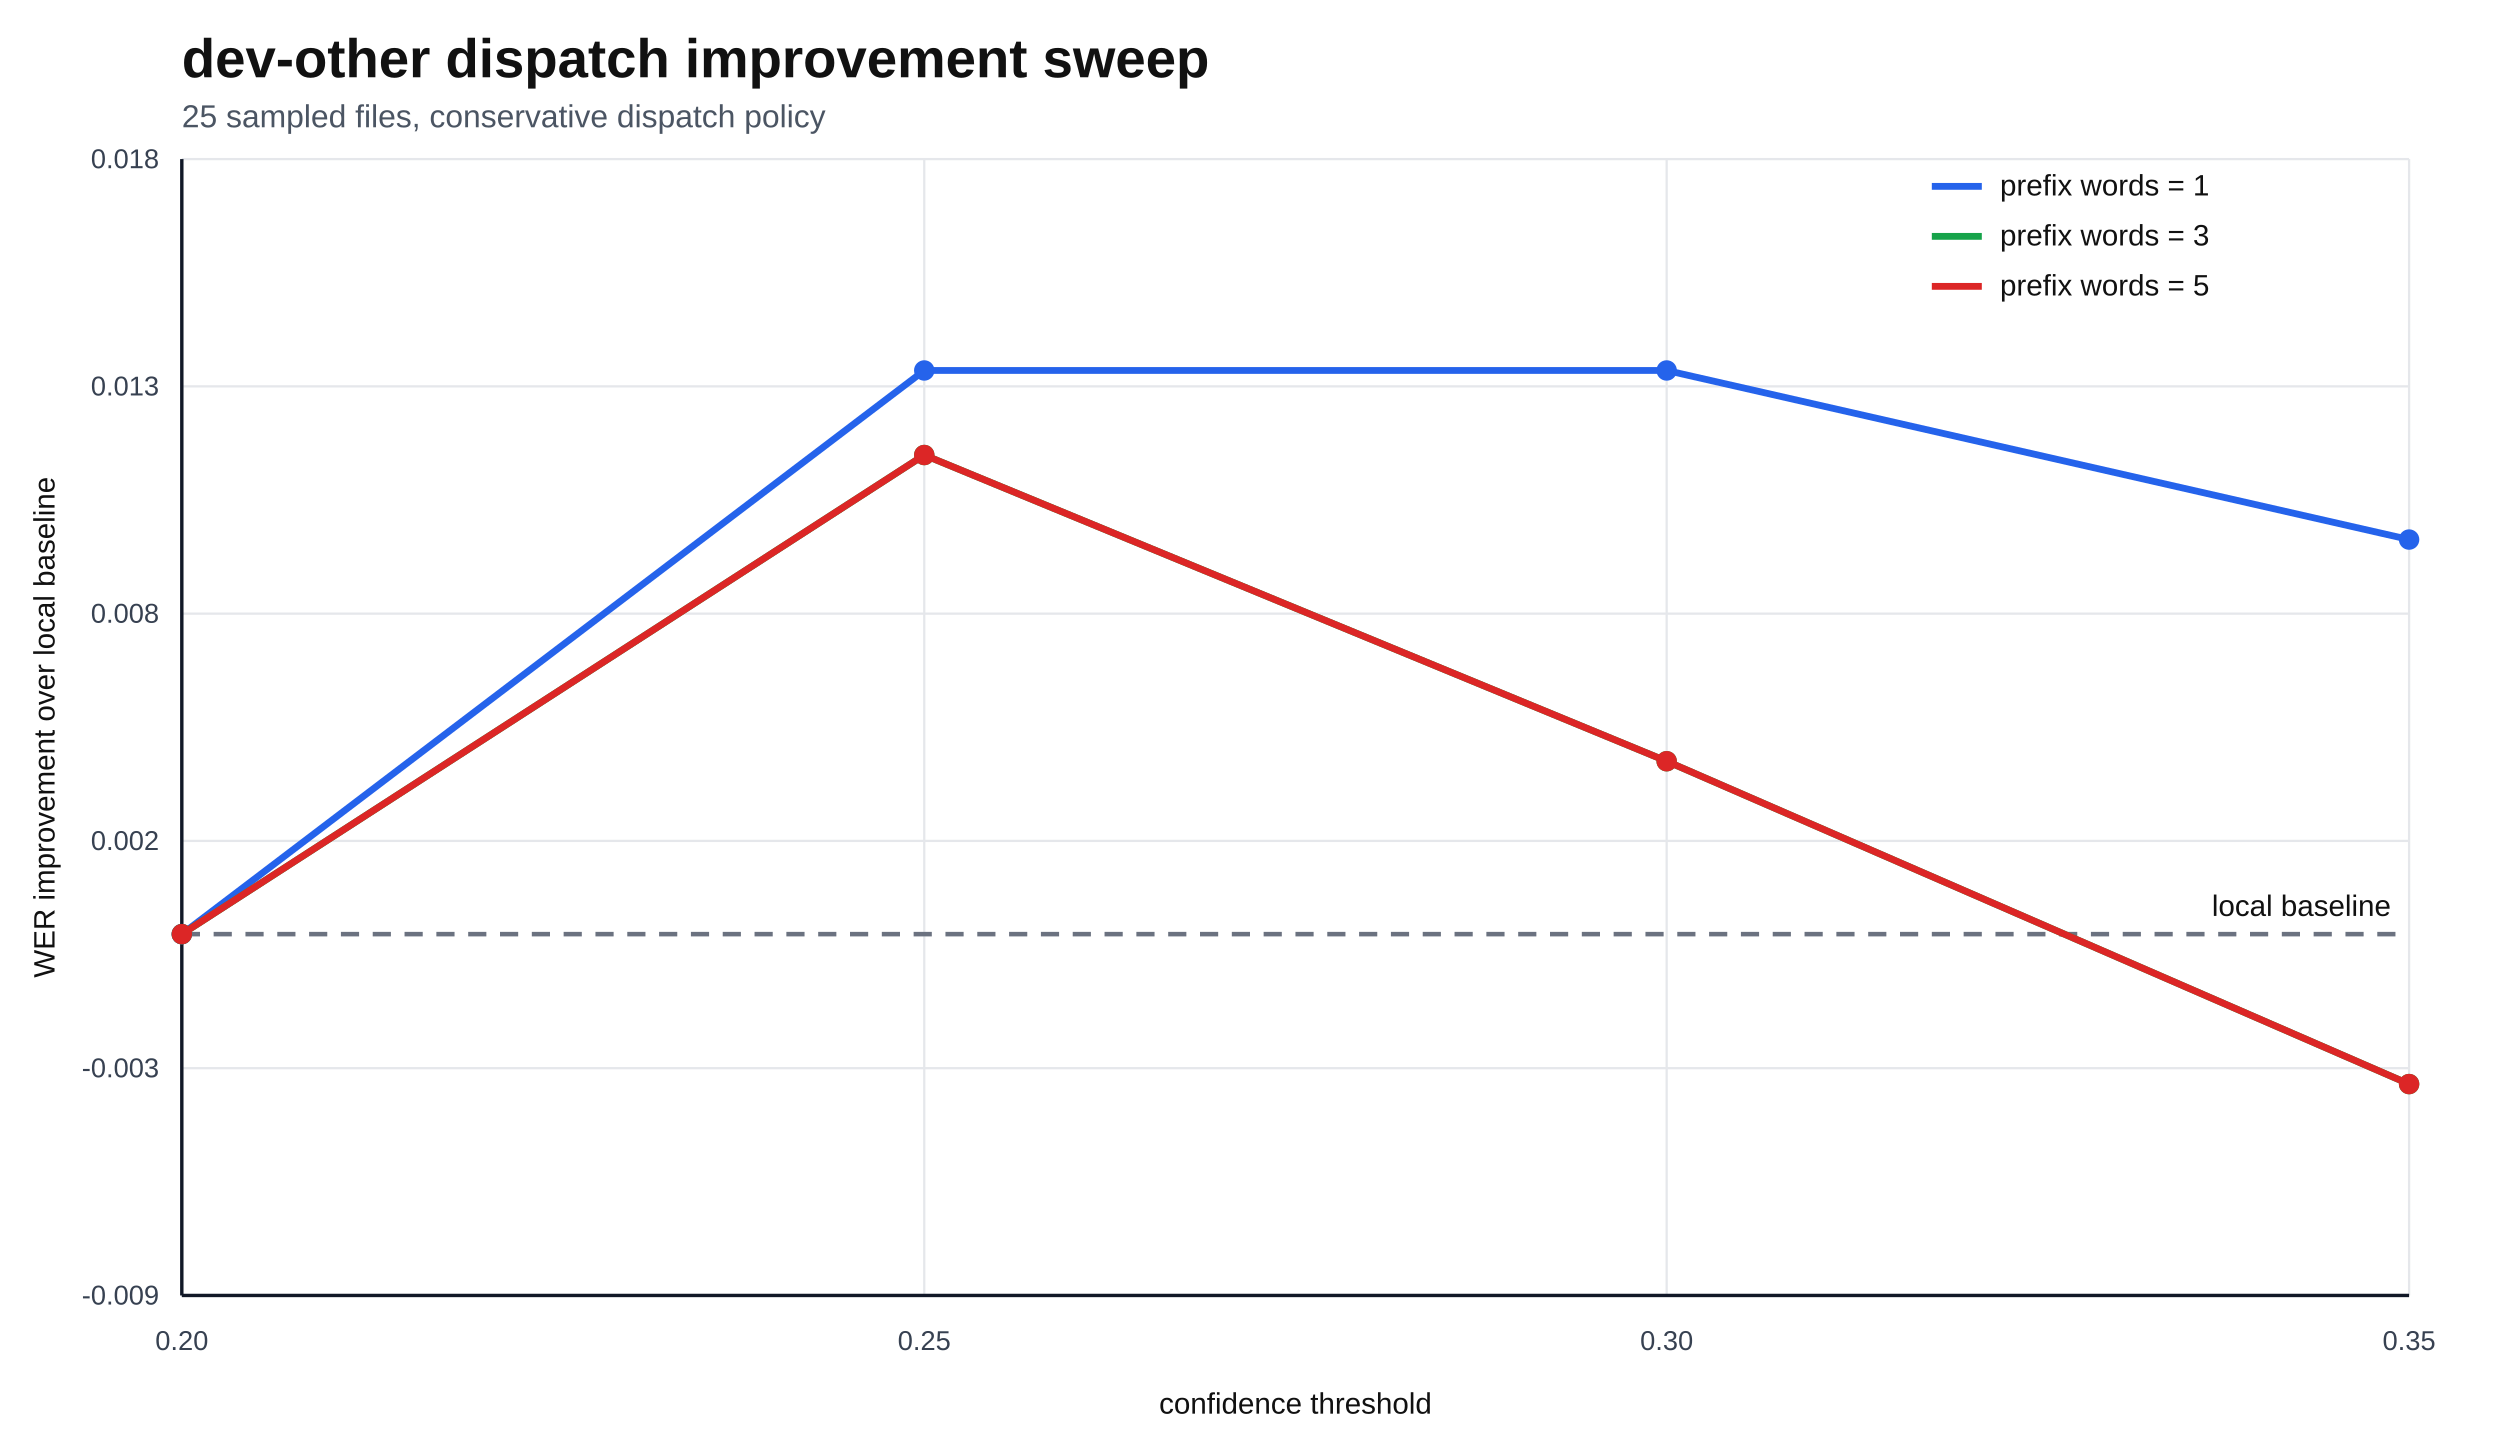
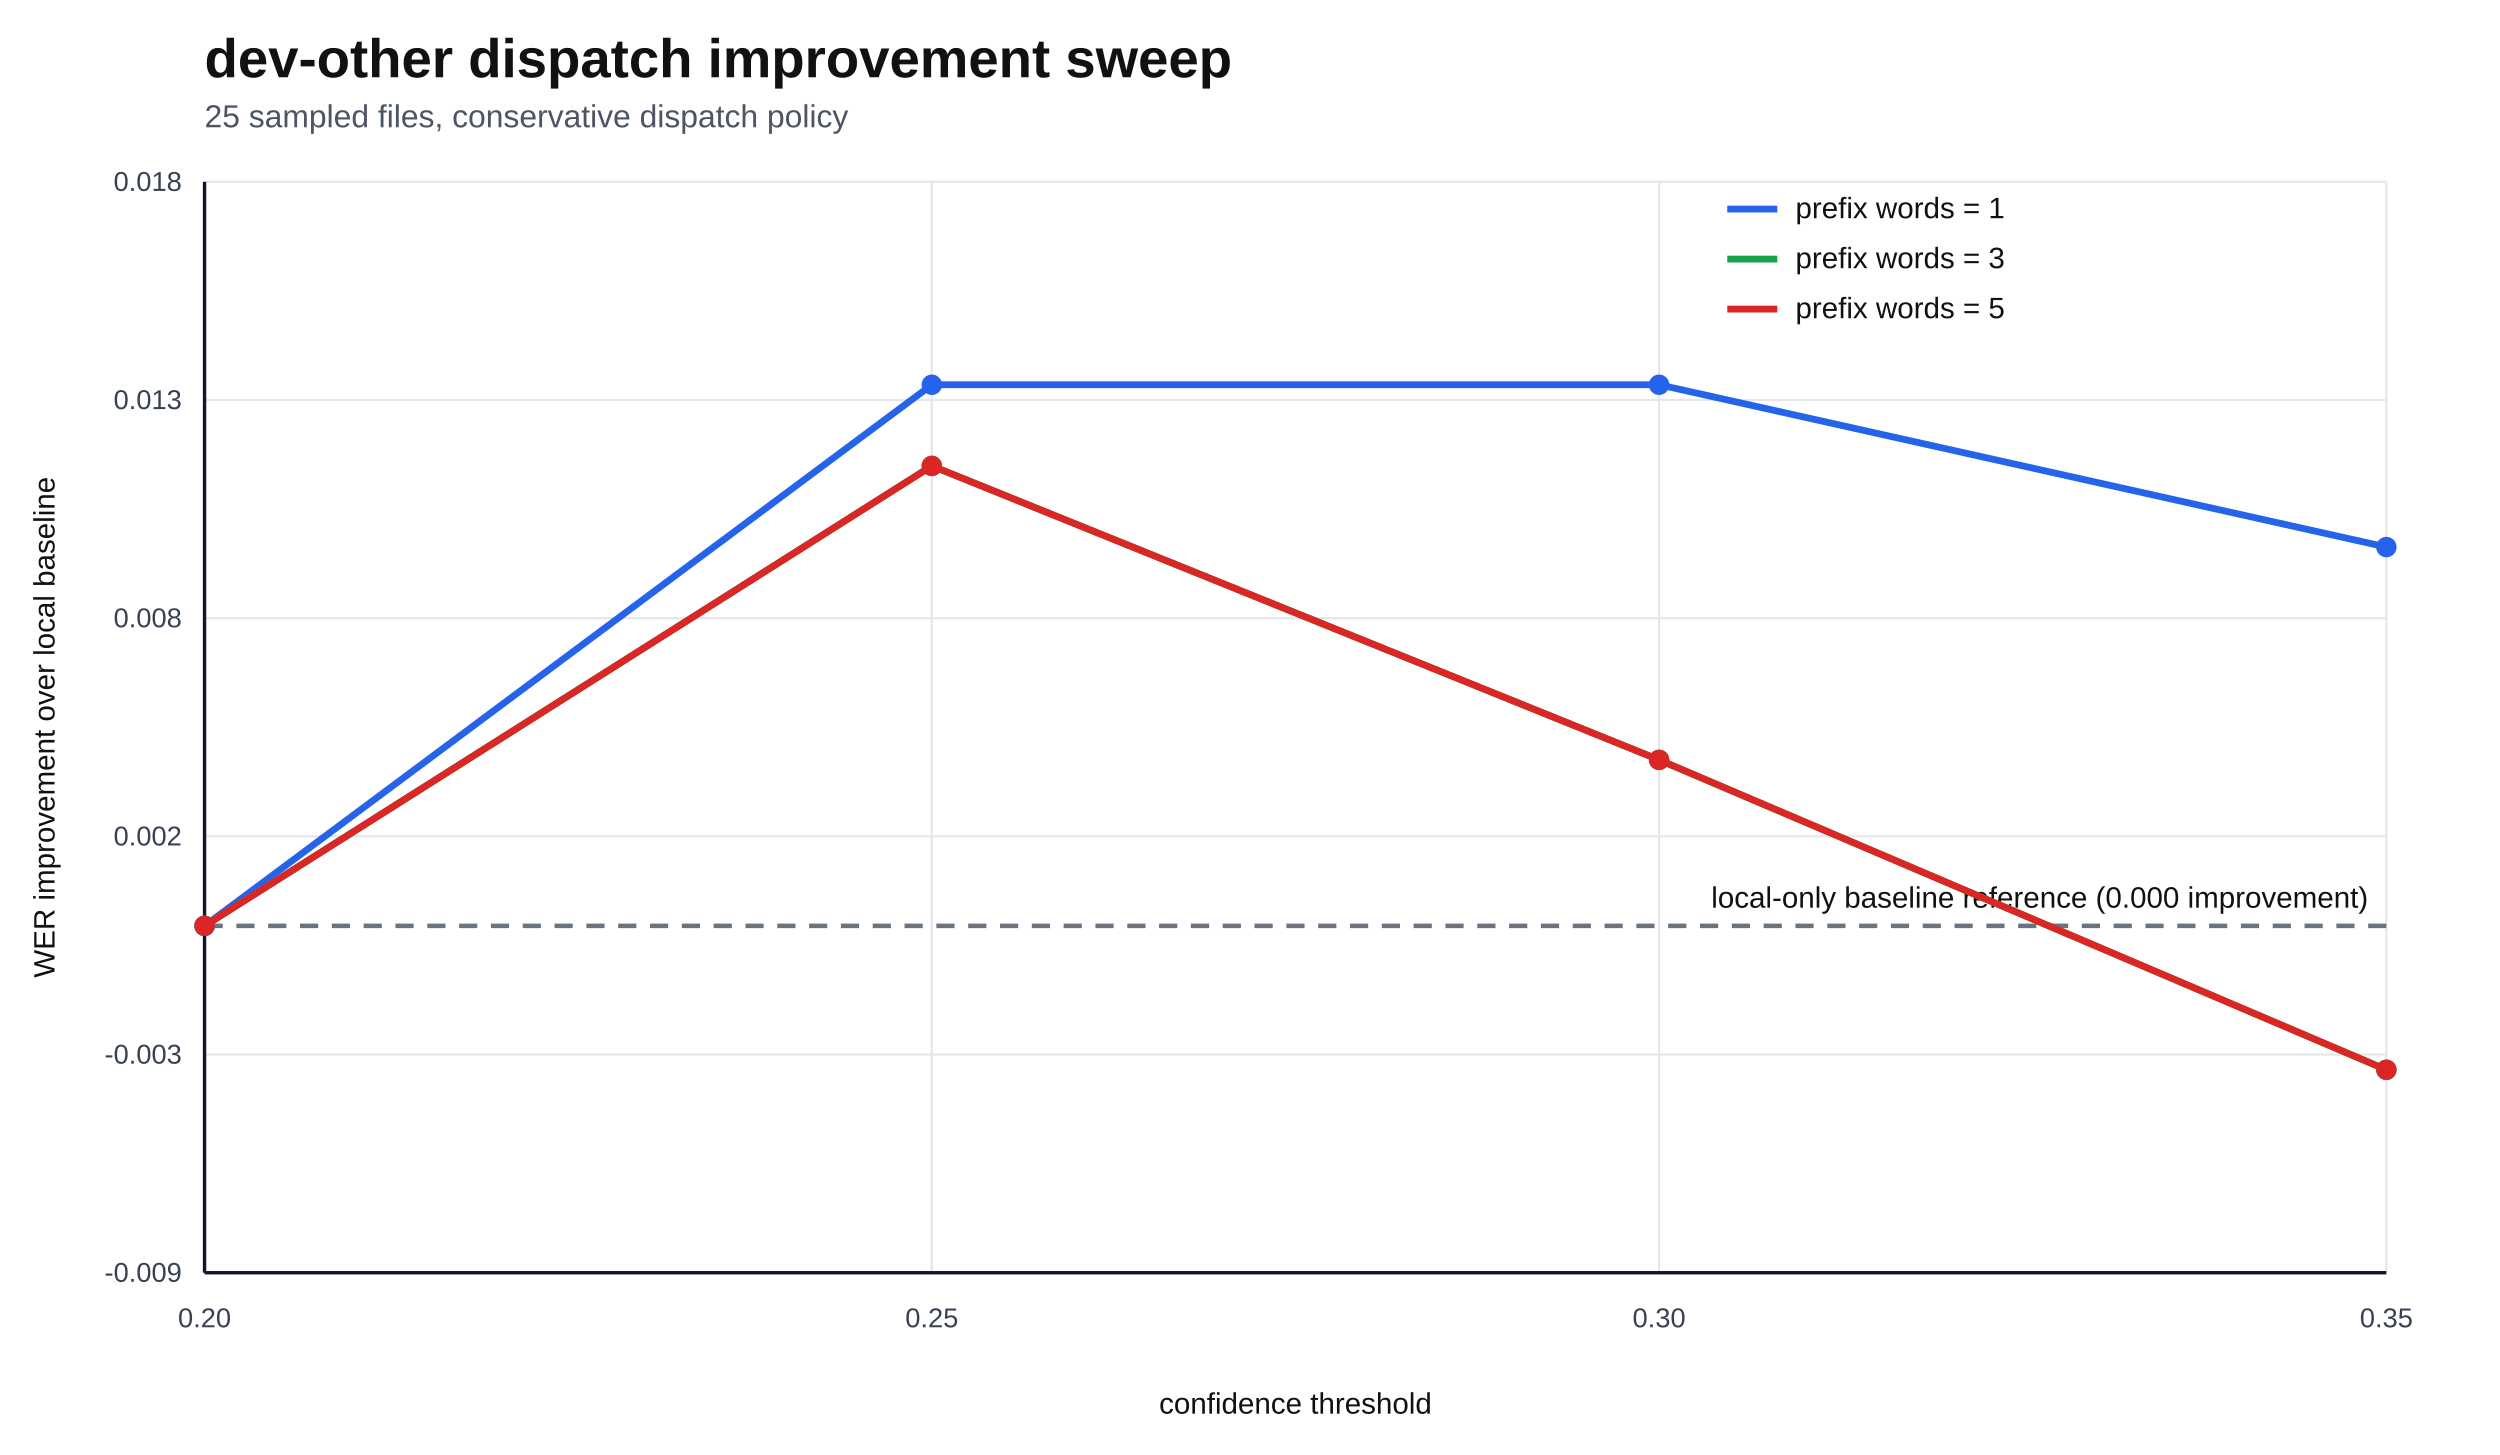
<svg xmlns="http://www.w3.org/2000/svg" width="1100" height="640" viewBox="0 0 1100 640">
  <style>text { font-family: Arial, sans-serif; fill: #111; }.grid { stroke: #e5e7eb; stroke-width: 1; }.axis { stroke: #111827; stroke-width: 1.5; }.tick { font-size: 12px; fill: #374151; }.title { font-size: 24px; font-weight: 700; }.subtitle { font-size: 14px; fill: #4b5563; }.legend { font-size: 13px; }</style>
-   <text class="title" x="80" y="34">dev-other dispatch improvement sweep</text>
-   <text class="subtitle" x="80" y="56">25 sampled files, conservative dispatch policy</text>
-   <line class="grid" x1="80" y1="570.00" x2="1060" y2="570.00" />
-   <text class="tick" x="70" y="574.00" text-anchor="end">-0.009</text>
-   <line class="grid" x1="80" y1="470.00" x2="1060" y2="470.00" />
-   <text class="tick" x="70" y="474.00" text-anchor="end">-0.003</text>
-   <line class="grid" x1="80" y1="370.00" x2="1060" y2="370.00" />
-   <text class="tick" x="70" y="374.00" text-anchor="end">0.002</text>
-   <line class="grid" x1="80" y1="270.00" x2="1060" y2="270.00" />
-   <text class="tick" x="70" y="274.00" text-anchor="end">0.008</text>
-   <line class="grid" x1="80" y1="170.00" x2="1060" y2="170.00" />
-   <text class="tick" x="70" y="174.00" text-anchor="end">0.013</text>
-   <line class="grid" x1="80" y1="70.00" x2="1060" y2="70.00" />
-   <text class="tick" x="70" y="74.00" text-anchor="end">0.018</text>
-   <line class="grid" x1="80.00" y1="70" x2="80.00" y2="570" />
-   <text class="tick" x="80.00" y="594" text-anchor="middle">0.20</text>
-   <line class="grid" x1="406.67" y1="70" x2="406.67" y2="570" />
-   <text class="tick" x="406.67" y="594" text-anchor="middle">0.25</text>
-   <line class="grid" x1="733.33" y1="70" x2="733.33" y2="570" />
-   <text class="tick" x="733.33" y="594" text-anchor="middle">0.30</text>
-   <line class="grid" x1="1060.00" y1="70" x2="1060.00" y2="570" />
-   <text class="tick" x="1060.00" y="594" text-anchor="middle">0.35</text>
-   <line class="axis" x1="80" y1="570" x2="1060" y2="570" />
-   <line class="axis" x1="80" y1="70" x2="80" y2="570" />
-   <line x1="80" y1="411.02" x2="1060" y2="411.02" stroke="#6b7280" stroke-width="2" stroke-dasharray="8 6" />
-   <text class="legend" x="1052" y="403.02" text-anchor="end">local baseline</text>
-   <polyline fill="none" stroke="#2563eb" stroke-width="3" points="80.00,411.02 406.67,163.01 733.33,163.01 1060.00,237.41" />
-   <circle cx="80.00" cy="411.02" r="4.5" fill="#2563eb" />
-   <circle cx="406.67" cy="163.01" r="4.5" fill="#2563eb" />
-   <circle cx="733.33" cy="163.01" r="4.5" fill="#2563eb" />
-   <circle cx="1060.00" cy="237.41" r="4.5" fill="#2563eb" />
-   <line x1="850" y1="82" x2="872" y2="82" stroke="#2563eb" stroke-width="3" />
-   <text class="legend" x="880" y="86">prefix words = 1</text>
-   <polyline fill="none" stroke="#16a34a" stroke-width="3" points="80.00,411.02 406.67,200.21 733.33,334.94 1060.00,476.99" />
-   <circle cx="80.00" cy="411.02" r="4.5" fill="#16a34a" />
-   <circle cx="406.67" cy="200.21" r="4.5" fill="#16a34a" />
-   <circle cx="733.33" cy="334.94" r="4.5" fill="#16a34a" />
-   <circle cx="1060.00" cy="476.99" r="4.5" fill="#16a34a" />
-   <line x1="850" y1="104" x2="872" y2="104" stroke="#16a34a" stroke-width="3" />
-   <text class="legend" x="880" y="108">prefix words = 3</text>
-   <polyline fill="none" stroke="#dc2626" stroke-width="3" points="80.00,411.02 406.67,200.21 733.33,334.94 1060.00,476.99" />
-   <circle cx="80.00" cy="411.02" r="4.5" fill="#dc2626" />
-   <circle cx="406.67" cy="200.21" r="4.5" fill="#dc2626" />
-   <circle cx="733.33" cy="334.94" r="4.5" fill="#dc2626" />
-   <circle cx="1060.00" cy="476.99" r="4.5" fill="#dc2626" />
-   <line x1="850" y1="126" x2="872" y2="126" stroke="#dc2626" stroke-width="3" />
-   <text class="legend" x="880" y="130">prefix words = 5</text>
+   <text class="title" x="90" y="34">dev-other dispatch improvement sweep</text>
+   <text class="subtitle" x="90" y="56">25 sampled files, conservative dispatch policy</text>
+   <line class="grid" x1="90" y1="560.00" x2="1050" y2="560.00" />
+   <text class="tick" x="80" y="564.00" text-anchor="end">-0.009</text>
+   <line class="grid" x1="90" y1="464.00" x2="1050" y2="464.00" />
+   <text class="tick" x="80" y="468.00" text-anchor="end">-0.003</text>
+   <line class="grid" x1="90" y1="368.00" x2="1050" y2="368.00" />
+   <text class="tick" x="80" y="372.00" text-anchor="end">0.002</text>
+   <line class="grid" x1="90" y1="272.00" x2="1050" y2="272.00" />
+   <text class="tick" x="80" y="276.00" text-anchor="end">0.008</text>
+   <line class="grid" x1="90" y1="176.00" x2="1050" y2="176.00" />
+   <text class="tick" x="80" y="180.00" text-anchor="end">0.013</text>
+   <line class="grid" x1="90" y1="80.00" x2="1050" y2="80.00" />
+   <text class="tick" x="80" y="84.00" text-anchor="end">0.018</text>
+   <line class="grid" x1="90.00" y1="80" x2="90.00" y2="560" />
+   <text class="tick" x="90.00" y="584" text-anchor="middle">0.20</text>
+   <line class="grid" x1="410.00" y1="80" x2="410.00" y2="560" />
+   <text class="tick" x="410.00" y="584" text-anchor="middle">0.25</text>
+   <line class="grid" x1="730.00" y1="80" x2="730.00" y2="560" />
+   <text class="tick" x="730.00" y="584" text-anchor="middle">0.30</text>
+   <line class="grid" x1="1050.00" y1="80" x2="1050.00" y2="560" />
+   <text class="tick" x="1050.00" y="584" text-anchor="middle">0.35</text>
+   <line class="axis" x1="90" y1="560" x2="1050" y2="560" />
+   <line class="axis" x1="90" y1="80" x2="90" y2="560" />
+   <line x1="90" y1="407.38" x2="1050" y2="407.38" stroke="#6b7280" stroke-width="2" stroke-dasharray="8 6" />
+   <text class="legend" x="1042" y="399.38" text-anchor="end">local-only baseline reference (0.000 improvement)</text>
+   <polyline fill="none" stroke="#2563eb" stroke-width="3" points="90.00,407.38 410.00,169.29 730.00,169.29 1050.00,240.71" />
+   <circle cx="90.00" cy="407.38" r="4.5" fill="#2563eb" />
+   <circle cx="410.00" cy="169.29" r="4.5" fill="#2563eb" />
+   <circle cx="730.00" cy="169.29" r="4.5" fill="#2563eb" />
+   <circle cx="1050.00" cy="240.71" r="4.5" fill="#2563eb" />
+   <line x1="760" y1="92" x2="782" y2="92" stroke="#2563eb" stroke-width="3" />
+   <text class="legend" x="790" y="96">prefix words = 1</text>
+   <polyline fill="none" stroke="#16a34a" stroke-width="3" points="90.00,407.38 410.00,205.00 730.00,334.34 1050.00,470.71" />
+   <circle cx="90.00" cy="407.38" r="4.5" fill="#16a34a" />
+   <circle cx="410.00" cy="205.00" r="4.5" fill="#16a34a" />
+   <circle cx="730.00" cy="334.34" r="4.5" fill="#16a34a" />
+   <circle cx="1050.00" cy="470.71" r="4.5" fill="#16a34a" />
+   <line x1="760" y1="114" x2="782" y2="114" stroke="#16a34a" stroke-width="3" />
+   <text class="legend" x="790" y="118">prefix words = 3</text>
+   <polyline fill="none" stroke="#dc2626" stroke-width="3" points="90.00,407.38 410.00,205.00 730.00,334.34 1050.00,470.71" />
+   <circle cx="90.00" cy="407.38" r="4.5" fill="#dc2626" />
+   <circle cx="410.00" cy="205.00" r="4.5" fill="#dc2626" />
+   <circle cx="730.00" cy="334.34" r="4.5" fill="#dc2626" />
+   <circle cx="1050.00" cy="470.71" r="4.5" fill="#dc2626" />
+   <line x1="760" y1="136" x2="782" y2="136" stroke="#dc2626" stroke-width="3" />
+   <text class="legend" x="790" y="140">prefix words = 5</text>
  <text class="legend" x="570.00" y="622" text-anchor="middle">confidence threshold</text>
  <text class="legend" transform="translate(24 320.00) rotate(-90)" text-anchor="middle">WER improvement over local baseline</text>
</svg>
